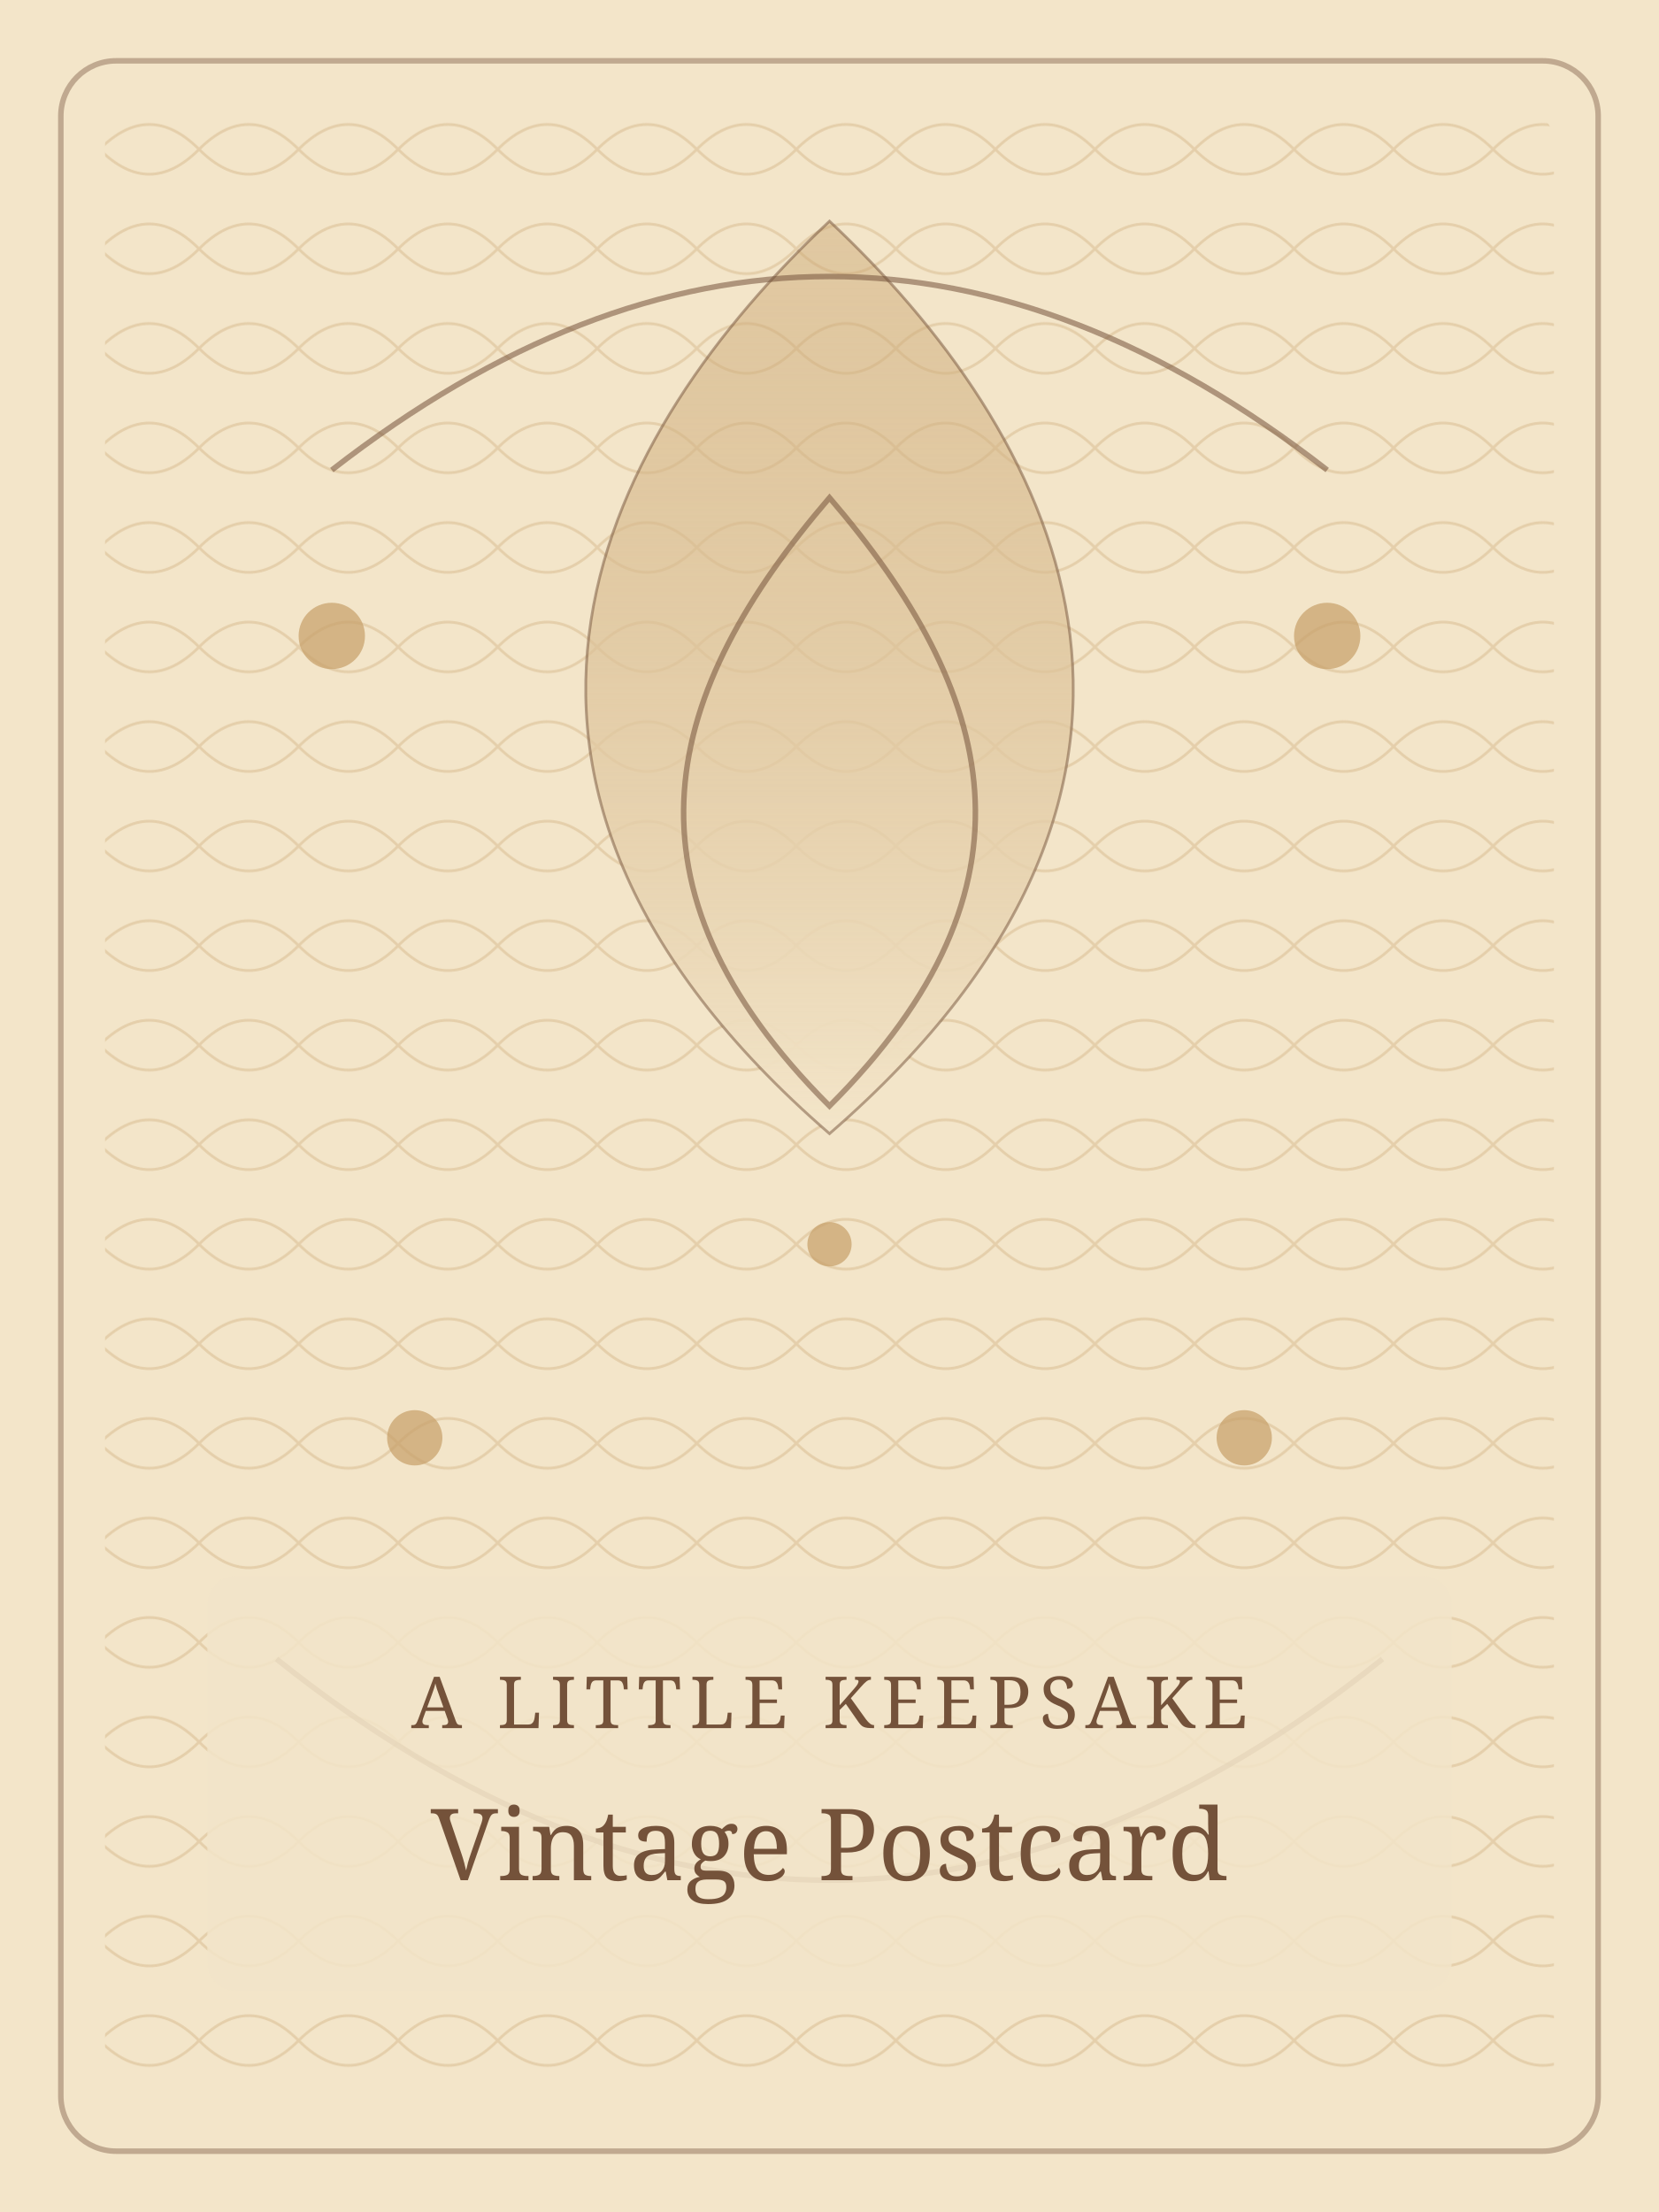
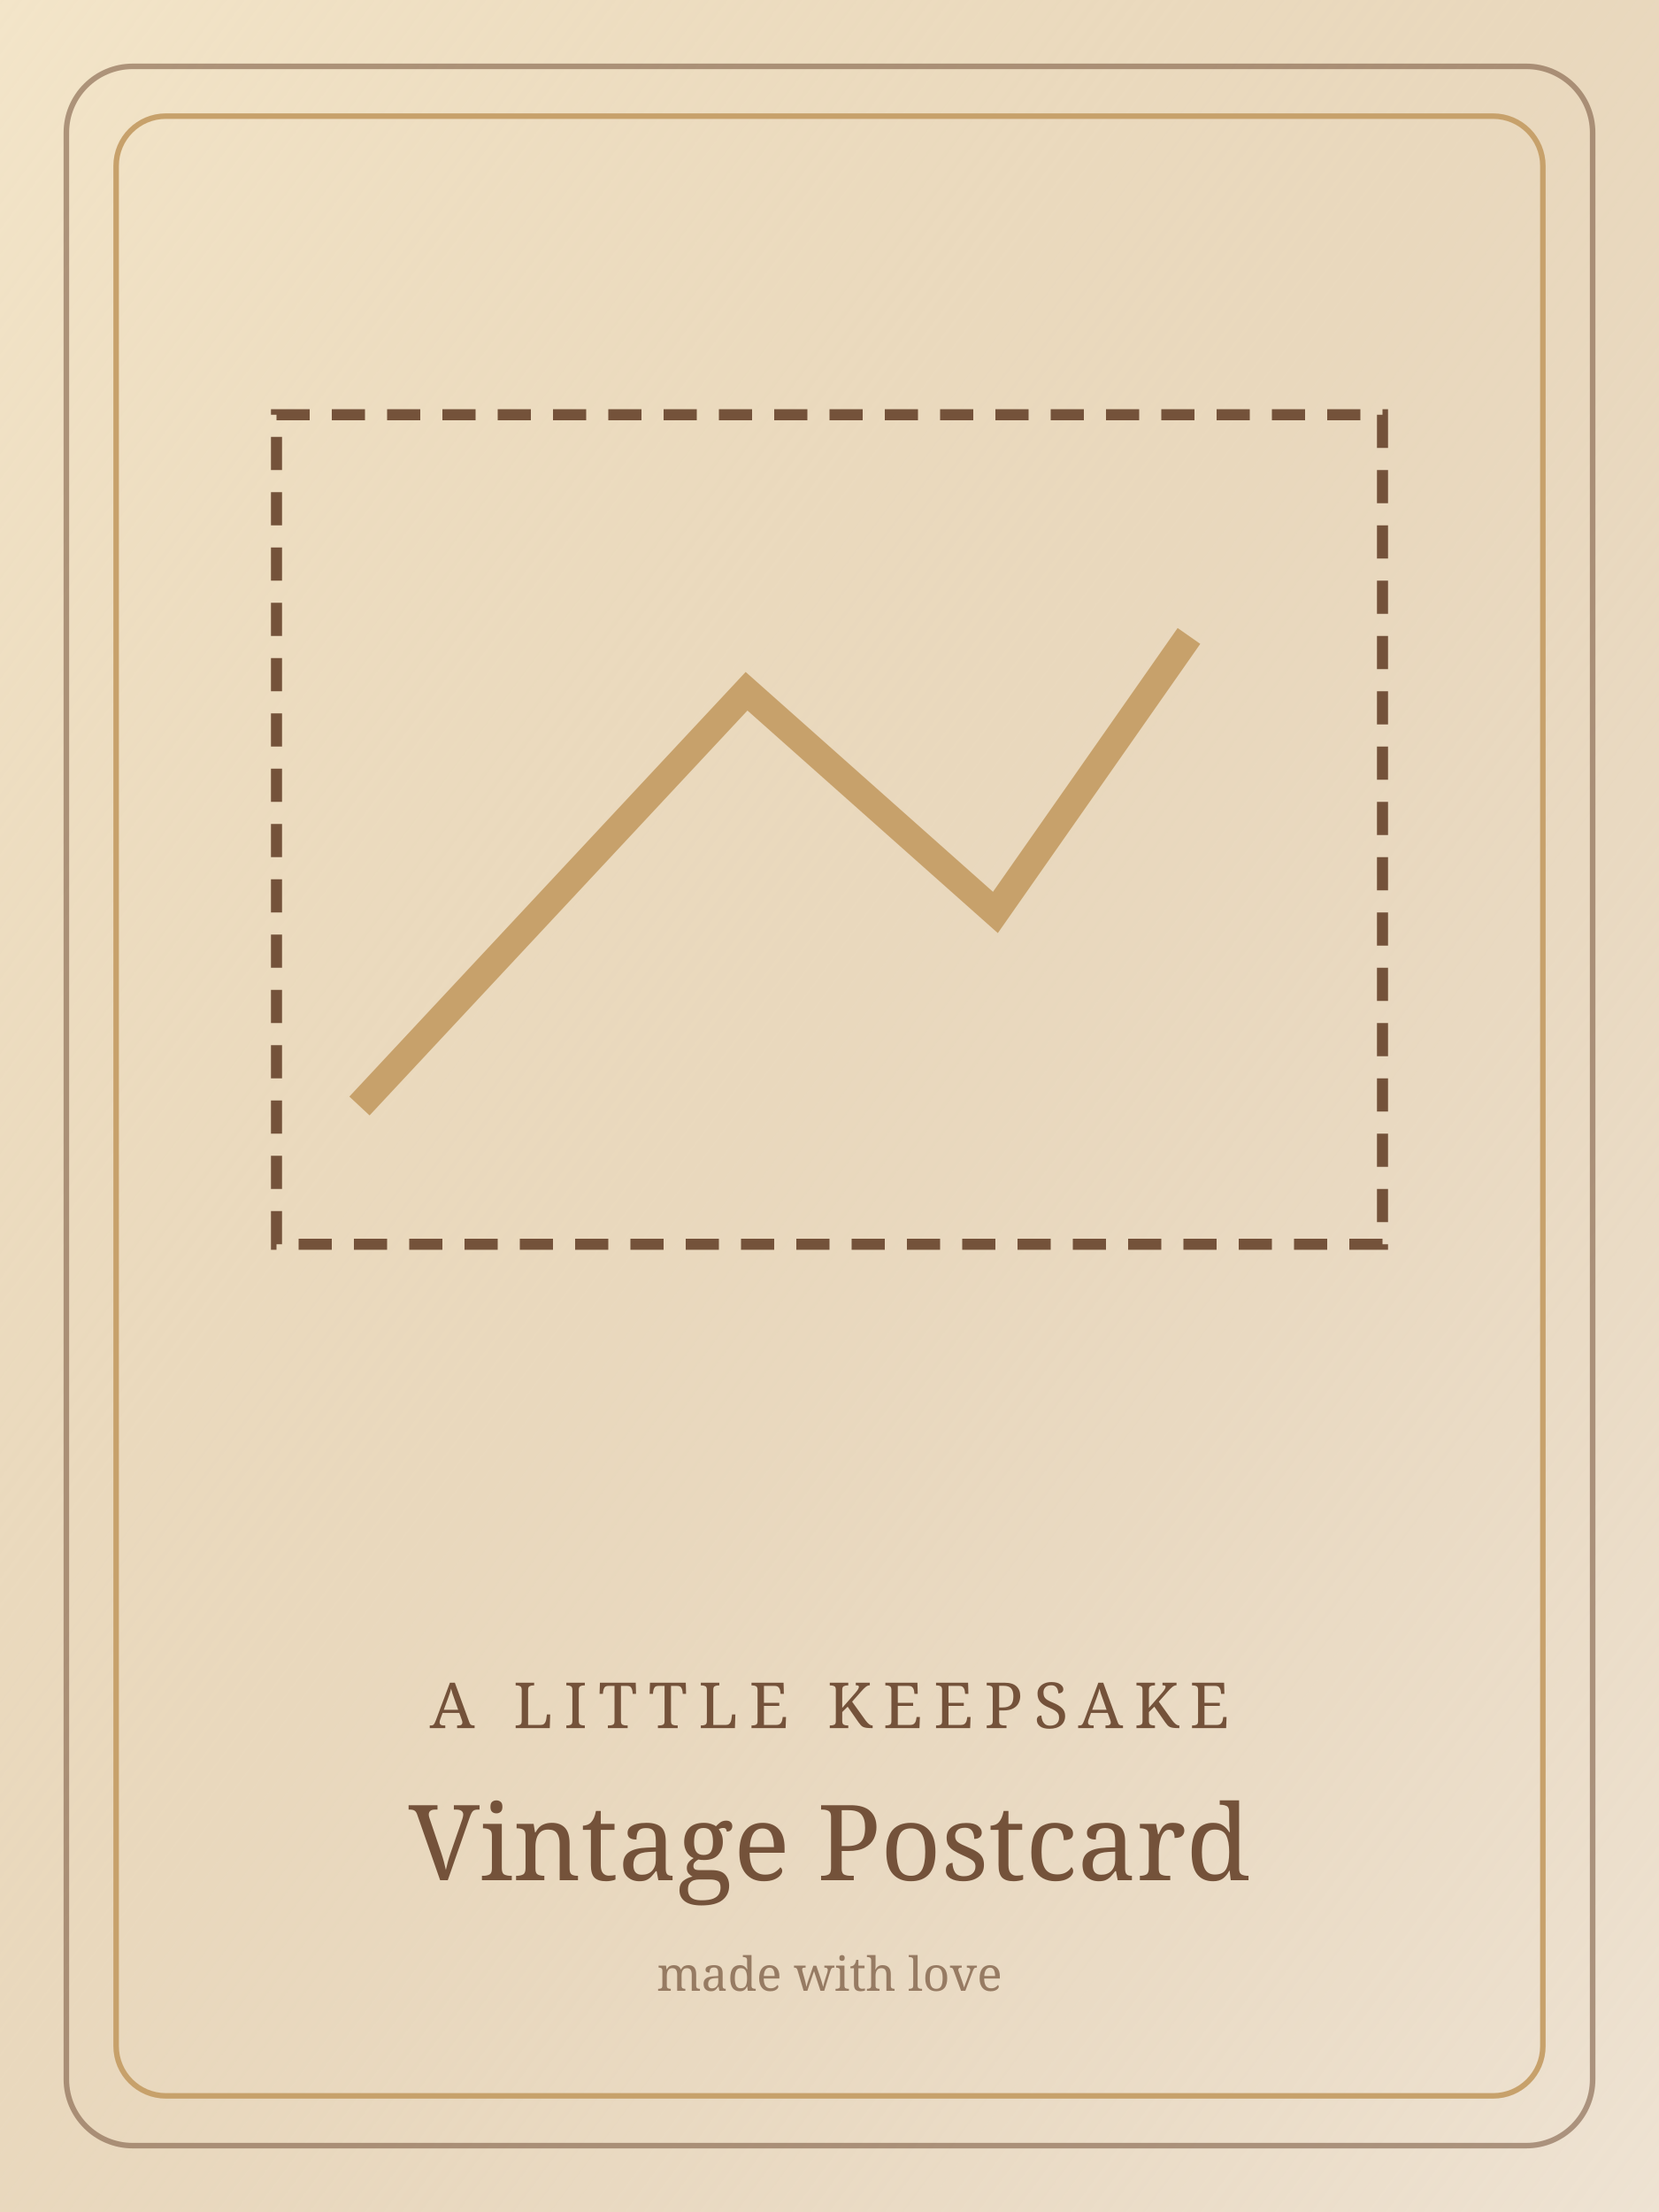
<svg xmlns="http://www.w3.org/2000/svg" viewBox="0 0 600 800">
  <defs>
-     <pattern id="p" width="36" height="36" patternUnits="userSpaceOnUse">
-       <path d="M0 18 Q18 0 36 18 Q18 36 0 18Z" fill="none" stroke="#c7a16b" stroke-opacity=".32" />
-     </pattern>
-     <linearGradient id="g" x2="0" y2="1">
-       <stop stop-color="#c7a16b" stop-opacity=".42" />
-       <stop offset="1" stop-color="#f3e5c9" />
+     <linearGradient id="g" x1="0" y1="0" x2="1" y2="1">
+       <stop stop-color="#f3e5c9" />
+       <stop offset="1" stop-color="#c7a16b" stop-opacity=".3" />
    </linearGradient>
  </defs>
-   <rect width="600" height="800" fill="#f3e5c9" />
-   <rect x="22" y="22" width="556" height="756" rx="20" fill="none" stroke="#74523a" stroke-opacity=".4" stroke-width="2" />
-   <rect x="38" y="38" width="524" height="724" rx="14" fill="url(#p)" />
-   <path d="M300 80 C220 155 150 280 300 410 C450 280 380 155 300 80Z" fill="url(#g)" stroke="#74523a" stroke-opacity=".5" />
-   <g fill="none" stroke="#74523a" stroke-opacity=".55" stroke-width="2">
-     <path d="M300 180 C240 250 220 320 300 400 C380 320 360 250 300 180Z" />
-     <path d="M120 170 Q300 30 480 170 M100 600 Q300 760 500 600" />
-   </g>
-   <g fill="#c7a16b" opacity=".72">
-     <circle cx="120" cy="230" r="12" />
-     <circle cx="480" cy="230" r="12" />
-     <circle cx="150" cy="520" r="10" />
-     <circle cx="450" cy="520" r="10" />
-     <circle cx="300" cy="450" r="8" />
-   </g>
-   <rect x="75" y="570" width="450" height="150" rx="10" fill="#f3e5c9" fill-opacity=".86" />
-   <text x="300" y="625" text-anchor="middle" font-family="Georgia,serif" font-size="26" fill="#74523a" letter-spacing="3">A LITTLE KEEPSAKE</text>
-   <text x="300" y="680" text-anchor="middle" font-family="Georgia,serif" font-size="36" fill="#74523a">Vintage Postcard</text>
+   <rect width="600" height="800" fill="url(#g)" />
+   <rect x="24" y="24" width="552" height="752" rx="24" fill="none" stroke="#74523a" opacity=".55" stroke-width="2" />
+   <rect x="42" y="42" width="516" height="716" rx="18" fill="none" stroke="#c7a16b" stroke-width="2" />
+   <rect x="100" y="150" width="400" height="300" fill="none" stroke="#74523a" stroke-width="4" stroke-dasharray="12 8" />
+   <path d="M130 400 L270 250 L360 330 L430 230" fill="none" stroke="#c7a16b" stroke-width="10" />
+   <text x="300" y="625" text-anchor="middle" font-family="Georgia,serif" font-size="23" fill="#74523a" letter-spacing="4">A LITTLE KEEPSAKE</text>
+   <text x="300" y="680" text-anchor="middle" font-family="Georgia,serif" font-size="38" fill="#74523a">Vintage Postcard</text>
+   <text x="300" y="720" text-anchor="middle" font-family="serif" font-size="17" fill="#74523a" opacity=".7">made with love</text>
</svg>
